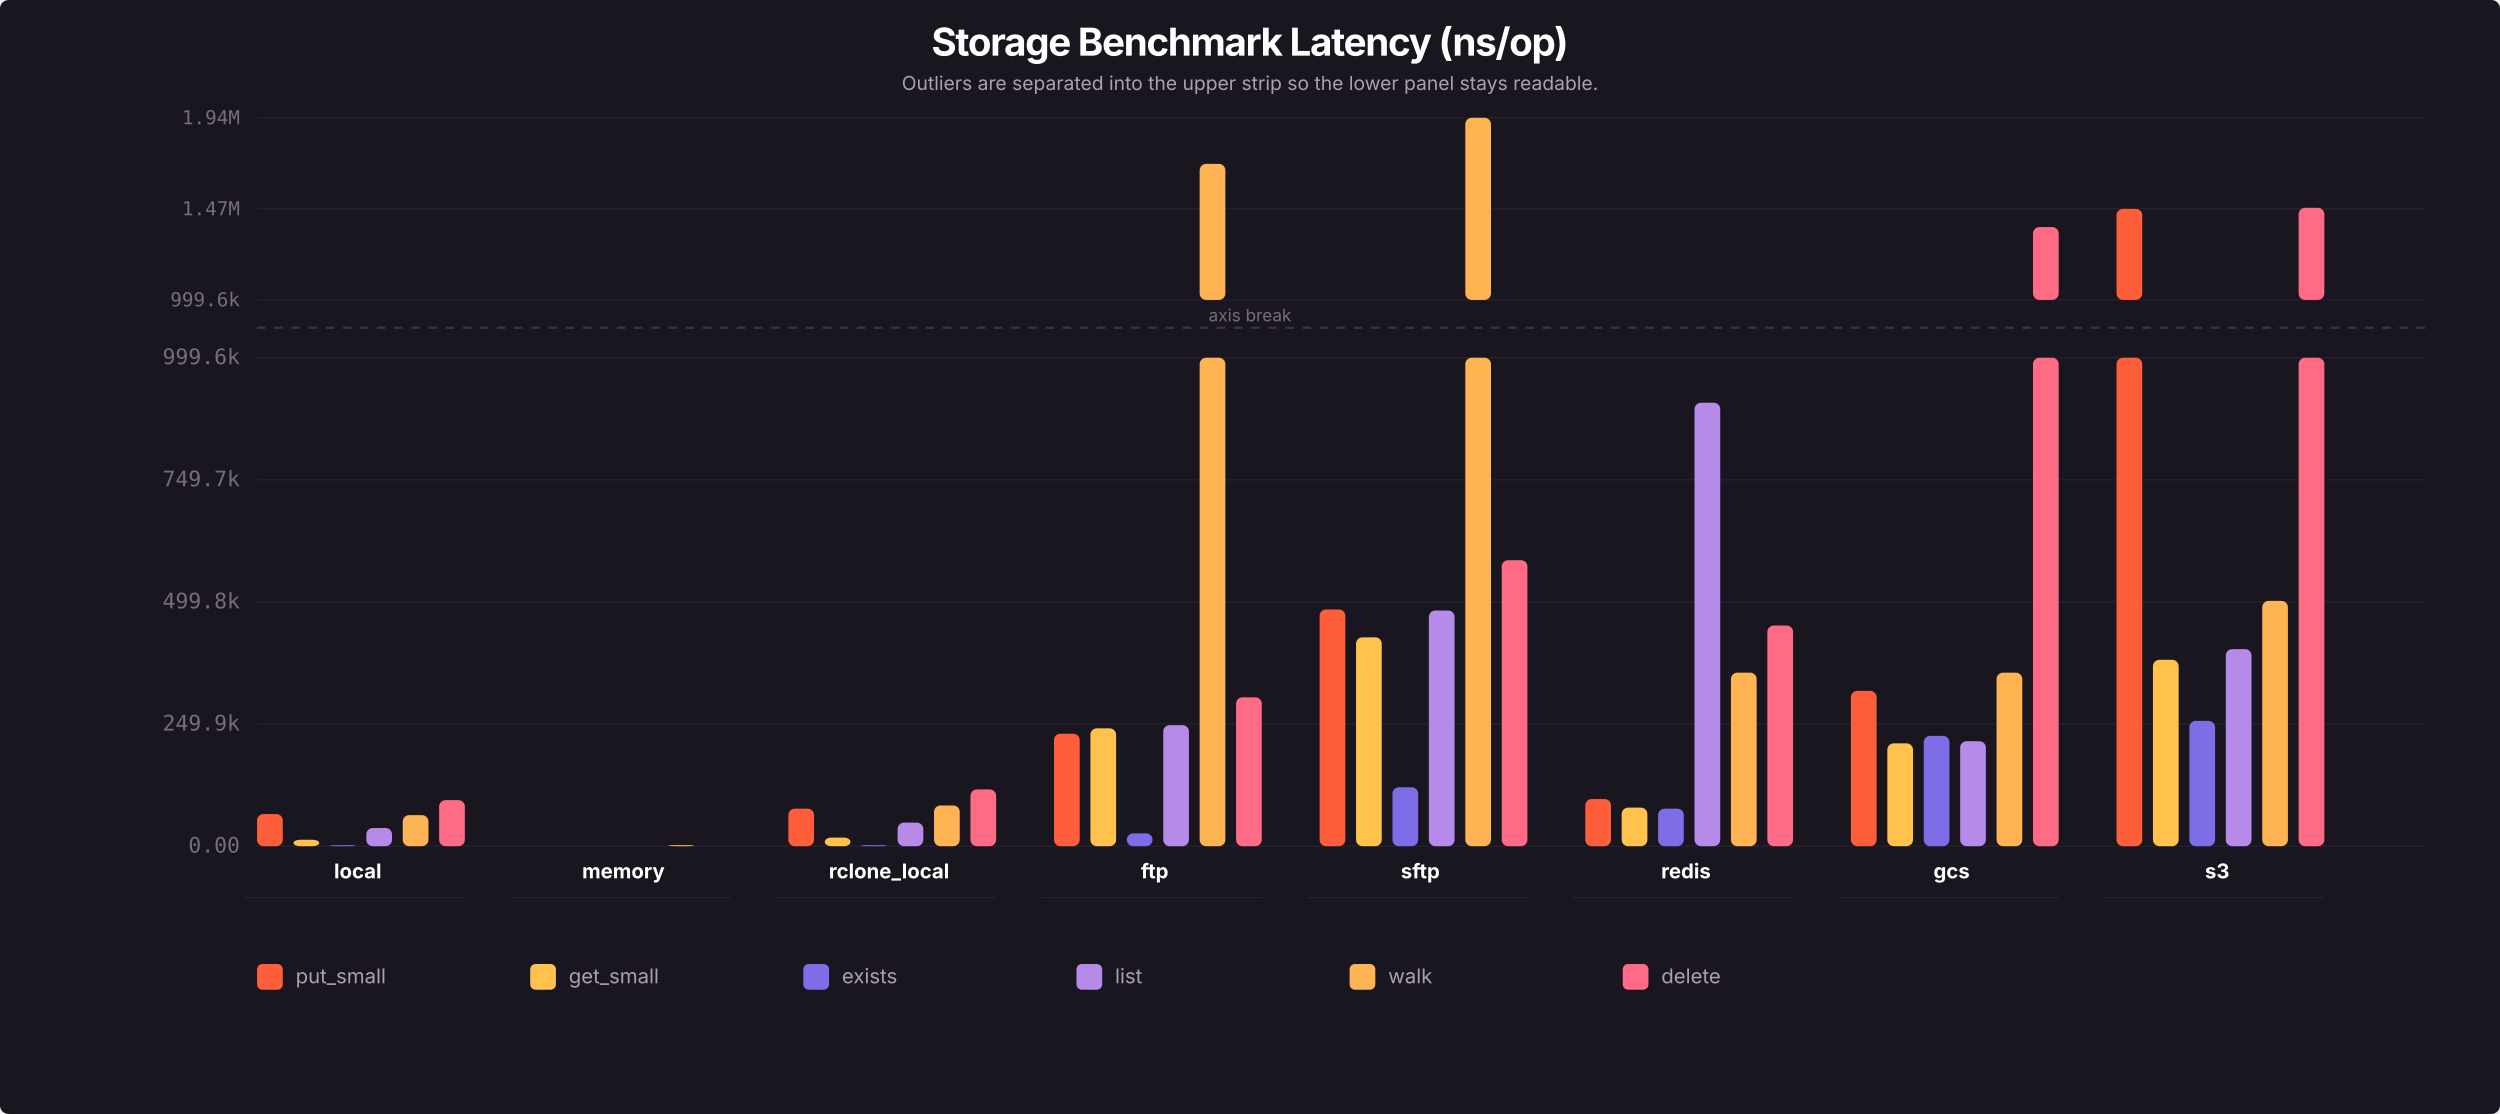
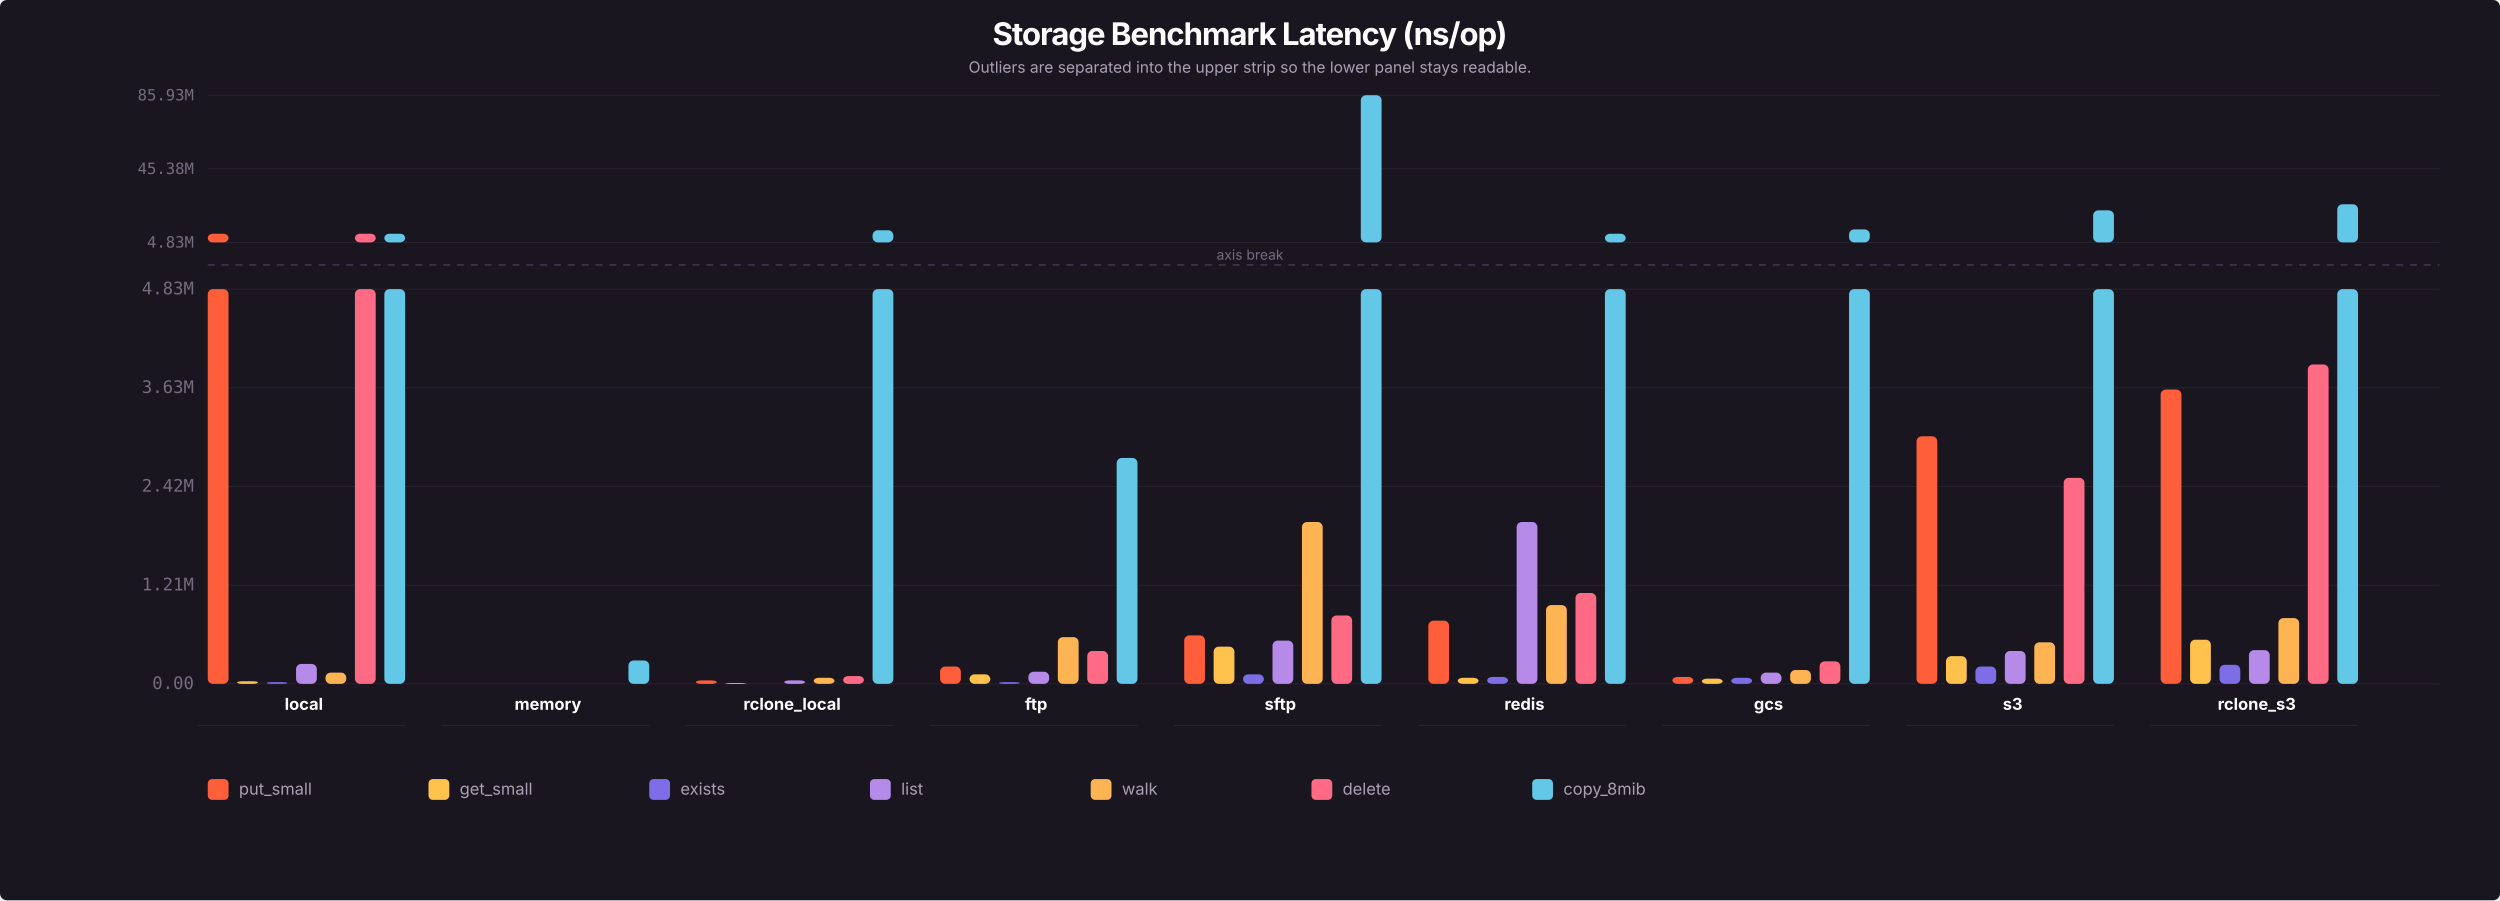
- <svg xmlns="http://www.w3.org/2000/svg" width="2334" height="1040" viewBox="0 0 2334 1040">
+ <svg xmlns="http://www.w3.org/2000/svg" width="2888" height="1040" viewBox="0 0 2888 1040">
  <rect width="100%" height="100%" rx="8" fill="#1A1620" />
-   <text x="1167" y="52" text-anchor="middle" fill="#FFFFFF" font-size="36" font-family="Space Grotesk, Inter, system-ui, sans-serif" font-weight="700" letter-spacing="-1.2">Storage Benchmark Latency (ns/op)</text>
-   <text x="1167" y="84" text-anchor="middle" fill="#A9A1B3" font-size="18" font-family="Inter, system-ui, sans-serif">Outliers are separated into the upper strip so the lower panel stays readable.</text>
-   <line x1="240" y1="110" x2="2264" y2="110" stroke="#2A2333" stroke-width="1" />
-   <text x="224" y="116" fill="#746C80" font-size="18" text-anchor="end" font-family="JetBrains Mono, ui-monospace, monospace">1.94M</text>
-   <line x1="240" y1="195" x2="2264" y2="195" stroke="#2A2333" stroke-width="1" />
-   <text x="224" y="201" fill="#746C80" font-size="18" text-anchor="end" font-family="JetBrains Mono, ui-monospace, monospace">1.47M</text>
-   <line x1="240" y1="280" x2="2264" y2="280" stroke="#2A2333" stroke-width="1" />
-   <text x="224" y="286" fill="#746C80" font-size="18" text-anchor="end" font-family="JetBrains Mono, ui-monospace, monospace">999.6k</text>
-   <line x1="240" y1="306" x2="2264" y2="306" stroke="#3D3349" stroke-width="2" stroke-dasharray="8 8" />
-   <text x="1167" y="300" text-anchor="middle" fill="#746C80" font-size="16" font-family="Inter, system-ui, sans-serif">axis break</text>
-   <line x1="240" y1="334" x2="2264" y2="334" stroke="#2A2333" stroke-width="1" />
-   <text x="224" y="340" fill="#746C80" font-size="20" text-anchor="end" font-family="JetBrains Mono, ui-monospace, monospace">999.6k</text>
-   <line x1="240" y1="448" x2="2264" y2="448" stroke="#2A2333" stroke-width="1" />
-   <text x="224" y="454" fill="#746C80" font-size="20" text-anchor="end" font-family="JetBrains Mono, ui-monospace, monospace">749.7k</text>
-   <line x1="240" y1="562" x2="2264" y2="562" stroke="#2A2333" stroke-width="1" />
-   <text x="224" y="568" fill="#746C80" font-size="20" text-anchor="end" font-family="JetBrains Mono, ui-monospace, monospace">499.8k</text>
-   <line x1="240" y1="676" x2="2264" y2="676" stroke="#2A2333" stroke-width="1" />
-   <text x="224" y="682" fill="#746C80" font-size="20" text-anchor="end" font-family="JetBrains Mono, ui-monospace, monospace">249.9k</text>
-   <line x1="240" y1="790" x2="2264" y2="790" stroke="#2A2333" stroke-width="1" />
+   <text x="1444" y="52" text-anchor="middle" fill="#FFFFFF" font-size="36" font-family="Space Grotesk, Inter, system-ui, sans-serif" font-weight="700" letter-spacing="-1.2">Storage Benchmark Latency (ns/op)</text>
+   <text x="1444" y="84" text-anchor="middle" fill="#A9A1B3" font-size="18" font-family="Inter, system-ui, sans-serif">Outliers are separated into the upper strip so the lower panel stays readable.</text>
+   <line x1="240" y1="110" x2="2818" y2="110" stroke="#2A2333" stroke-width="1" />
+   <text x="224" y="116" fill="#746C80" font-size="18" text-anchor="end" font-family="JetBrains Mono, ui-monospace, monospace">85.93M</text>
+   <line x1="240" y1="195" x2="2818" y2="195" stroke="#2A2333" stroke-width="1" />
+   <text x="224" y="201" fill="#746C80" font-size="18" text-anchor="end" font-family="JetBrains Mono, ui-monospace, monospace">45.38M</text>
+   <line x1="240" y1="280" x2="2818" y2="280" stroke="#2A2333" stroke-width="1" />
+   <text x="224" y="286" fill="#746C80" font-size="18" text-anchor="end" font-family="JetBrains Mono, ui-monospace, monospace">4.83M</text>
+   <line x1="240" y1="306" x2="2818" y2="306" stroke="#3D3349" stroke-width="2" stroke-dasharray="8 8" />
+   <text x="1444" y="300" text-anchor="middle" fill="#746C80" font-size="16" font-family="Inter, system-ui, sans-serif">axis break</text>
+   <line x1="240" y1="334" x2="2818" y2="334" stroke="#2A2333" stroke-width="1" />
+   <text x="224" y="340" fill="#746C80" font-size="20" text-anchor="end" font-family="JetBrains Mono, ui-monospace, monospace">4.83M</text>
+   <line x1="240" y1="448" x2="2818" y2="448" stroke="#2A2333" stroke-width="1" />
+   <text x="224" y="454" fill="#746C80" font-size="20" text-anchor="end" font-family="JetBrains Mono, ui-monospace, monospace">3.63M</text>
+   <line x1="240" y1="562" x2="2818" y2="562" stroke="#2A2333" stroke-width="1" />
+   <text x="224" y="568" fill="#746C80" font-size="20" text-anchor="end" font-family="JetBrains Mono, ui-monospace, monospace">2.42M</text>
+   <line x1="240" y1="676" x2="2818" y2="676" stroke="#2A2333" stroke-width="1" />
+   <text x="224" y="682" fill="#746C80" font-size="20" text-anchor="end" font-family="JetBrains Mono, ui-monospace, monospace">1.21M</text>
+   <line x1="240" y1="790" x2="2818" y2="790" stroke="#2A2333" stroke-width="1" />
  <text x="224" y="796" fill="#746C80" font-size="20" text-anchor="end" font-family="JetBrains Mono, ui-monospace, monospace">0.00</text>
-   <rect x="240" y="760" width="24" height="30" rx="6" fill="#FF5E3A" />
-   <rect x="274" y="784" width="24" height="6" rx="6" fill="#FFC24D" />
-   <rect x="308" y="789" width="24" height="1" rx="6" fill="#7D6EE7" />
-   <rect x="342" y="773" width="24" height="17" rx="6" fill="#B58AE8" />
-   <rect x="376" y="761" width="24" height="29" rx="6" fill="#FFB454" />
-   <rect x="410" y="747" width="24" height="43" rx="6" fill="#FF6B85" />
-   <text x="334" y="820" fill="#FFFFFF" font-size="19" text-anchor="middle" font-family="Inter, system-ui, sans-serif" font-weight="700">local</text>
-   <line x1="228" y1="838" x2="434" y2="838" stroke="#2A2333" stroke-width="1" />
-   <rect x="488" y="790" width="24" height="0" rx="6" fill="#FF5E3A" />
-   <rect x="522" y="790" width="24" height="0" rx="6" fill="#FFC24D" />
-   <rect x="556" y="790" width="24" height="0" rx="6" fill="#7D6EE7" />
-   <rect x="590" y="790" width="24" height="0" rx="6" fill="#B58AE8" />
-   <rect x="624" y="789" width="24" height="1" rx="6" fill="#FFB454" />
-   <rect x="658" y="790" width="24" height="0" rx="6" fill="#FF6B85" />
-   <text x="582" y="820" fill="#FFFFFF" font-size="19" text-anchor="middle" font-family="Inter, system-ui, sans-serif" font-weight="700">memory</text>
-   <line x1="476" y1="838" x2="682" y2="838" stroke="#2A2333" stroke-width="1" />
-   <rect x="736" y="755" width="24" height="35" rx="6" fill="#FF5E3A" />
-   <rect x="770" y="782" width="24" height="8" rx="6" fill="#FFC24D" />
-   <rect x="804" y="789" width="24" height="1" rx="6" fill="#7D6EE7" />
-   <rect x="838" y="768" width="24" height="22" rx="6" fill="#B58AE8" />
-   <rect x="872" y="752" width="24" height="38" rx="6" fill="#FFB454" />
-   <rect x="906" y="737" width="24" height="53" rx="6" fill="#FF6B85" />
-   <text x="830" y="820" fill="#FFFFFF" font-size="19" text-anchor="middle" font-family="Inter, system-ui, sans-serif" font-weight="700">rclone_local</text>
-   <line x1="724" y1="838" x2="930" y2="838" stroke="#2A2333" stroke-width="1" />
-   <rect x="984" y="685" width="24" height="105" rx="6" fill="#FF5E3A" />
-   <rect x="1018" y="680" width="24" height="110" rx="6" fill="#FFC24D" />
-   <rect x="1052" y="778" width="24" height="12" rx="6" fill="#7D6EE7" />
-   <rect x="1086" y="677" width="24" height="113" rx="6" fill="#B58AE8" />
-   <rect x="1120" y="334" width="24" height="456" rx="6" fill="#FFB454" />
-   <rect x="1120" y="153" width="24" height="127" rx="6" fill="#FFB454" />
-   <rect x="1154" y="651" width="24" height="139" rx="6" fill="#FF6B85" />
-   <text x="1078" y="820" fill="#FFFFFF" font-size="19" text-anchor="middle" font-family="Inter, system-ui, sans-serif" font-weight="700">ftp</text>
-   <line x1="972" y1="838" x2="1178" y2="838" stroke="#2A2333" stroke-width="1" />
-   <rect x="1232" y="569" width="24" height="221" rx="6" fill="#FF5E3A" />
-   <rect x="1266" y="595" width="24" height="195" rx="6" fill="#FFC24D" />
-   <rect x="1300" y="735" width="24" height="55" rx="6" fill="#7D6EE7" />
-   <rect x="1334" y="570" width="24" height="220" rx="6" fill="#B58AE8" />
-   <rect x="1368" y="334" width="24" height="456" rx="6" fill="#FFB454" />
-   <rect x="1368" y="110" width="24" height="170" rx="6" fill="#FFB454" />
-   <rect x="1402" y="523" width="24" height="267" rx="6" fill="#FF6B85" />
-   <text x="1326" y="820" fill="#FFFFFF" font-size="19" text-anchor="middle" font-family="Inter, system-ui, sans-serif" font-weight="700">sftp</text>
-   <line x1="1220" y1="838" x2="1426" y2="838" stroke="#2A2333" stroke-width="1" />
-   <rect x="1480" y="746" width="24" height="44" rx="6" fill="#FF5E3A" />
-   <rect x="1514" y="754" width="24" height="36" rx="6" fill="#FFC24D" />
-   <rect x="1548" y="755" width="24" height="35" rx="6" fill="#7D6EE7" />
-   <rect x="1582" y="376" width="24" height="414" rx="6" fill="#B58AE8" />
-   <rect x="1616" y="628" width="24" height="162" rx="6" fill="#FFB454" />
-   <rect x="1650" y="584" width="24" height="206" rx="6" fill="#FF6B85" />
-   <text x="1574" y="820" fill="#FFFFFF" font-size="19" text-anchor="middle" font-family="Inter, system-ui, sans-serif" font-weight="700">redis</text>
-   <line x1="1468" y1="838" x2="1674" y2="838" stroke="#2A2333" stroke-width="1" />
-   <rect x="1728" y="645" width="24" height="145" rx="6" fill="#FF5E3A" />
-   <rect x="1762" y="694" width="24" height="96" rx="6" fill="#FFC24D" />
-   <rect x="1796" y="687" width="24" height="103" rx="6" fill="#7D6EE7" />
-   <rect x="1830" y="692" width="24" height="98" rx="6" fill="#B58AE8" />
-   <rect x="1864" y="628" width="24" height="162" rx="6" fill="#FFB454" />
-   <rect x="1898" y="334" width="24" height="456" rx="6" fill="#FF6B85" />
-   <rect x="1898" y="212" width="24" height="68" rx="6" fill="#FF6B85" />
-   <text x="1822" y="820" fill="#FFFFFF" font-size="19" text-anchor="middle" font-family="Inter, system-ui, sans-serif" font-weight="700">gcs</text>
-   <line x1="1716" y1="838" x2="1922" y2="838" stroke="#2A2333" stroke-width="1" />
-   <rect x="1976" y="334" width="24" height="456" rx="6" fill="#FF5E3A" />
-   <rect x="1976" y="195" width="24" height="85" rx="6" fill="#FF5E3A" />
-   <rect x="2010" y="616" width="24" height="174" rx="6" fill="#FFC24D" />
-   <rect x="2044" y="673" width="24" height="117" rx="6" fill="#7D6EE7" />
-   <rect x="2078" y="606" width="24" height="184" rx="6" fill="#B58AE8" />
-   <rect x="2112" y="561" width="24" height="229" rx="6" fill="#FFB454" />
-   <rect x="2146" y="334" width="24" height="456" rx="6" fill="#FF6B85" />
-   <rect x="2146" y="194" width="24" height="86" rx="6" fill="#FF6B85" />
-   <text x="2070" y="820" fill="#FFFFFF" font-size="19" text-anchor="middle" font-family="Inter, system-ui, sans-serif" font-weight="700">s3</text>
-   <line x1="1964" y1="838" x2="2170" y2="838" stroke="#2A2333" stroke-width="1" />
+   <rect x="240" y="334" width="24" height="456" rx="6" fill="#FF5E3A" />
+   <rect x="240" y="270" width="24" height="10" rx="6" fill="#FF5E3A" />
+   <rect x="274" y="787" width="24" height="3" rx="6" fill="#FFC24D" />
+   <rect x="308" y="788" width="24" height="2" rx="6" fill="#7D6EE7" />
+   <rect x="342" y="767" width="24" height="23" rx="6" fill="#B58AE8" />
+   <rect x="376" y="777" width="24" height="13" rx="6" fill="#FFB454" />
+   <rect x="410" y="334" width="24" height="456" rx="6" fill="#FF6B85" />
+   <rect x="410" y="270" width="24" height="10" rx="6" fill="#FF6B85" />
+   <rect x="444" y="334" width="24" height="456" rx="6" fill="#63C7E8" />
+   <rect x="444" y="270" width="24" height="10" rx="6" fill="#63C7E8" />
+   <text x="351" y="820" fill="#FFFFFF" font-size="19" text-anchor="middle" font-family="Inter, system-ui, sans-serif" font-weight="700">local</text>
+   <line x1="228" y1="838" x2="468" y2="838" stroke="#2A2333" stroke-width="1" />
+   <rect x="522" y="790" width="24" height="0" rx="6" fill="#FF5E3A" />
+   <rect x="556" y="790" width="24" height="0" rx="6" fill="#FFC24D" />
+   <rect x="590" y="790" width="24" height="0" rx="6" fill="#7D6EE7" />
+   <rect x="624" y="790" width="24" height="0" rx="6" fill="#B58AE8" />
+   <rect x="658" y="790" width="24" height="0" rx="6" fill="#FFB454" />
+   <rect x="692" y="790" width="24" height="0" rx="6" fill="#FF6B85" />
+   <rect x="726" y="763" width="24" height="27" rx="6" fill="#63C7E8" />
+   <text x="633" y="820" fill="#FFFFFF" font-size="19" text-anchor="middle" font-family="Inter, system-ui, sans-serif" font-weight="700">memory</text>
+   <line x1="510" y1="838" x2="750" y2="838" stroke="#2A2333" stroke-width="1" />
+   <rect x="804" y="786" width="24" height="4" rx="6" fill="#FF5E3A" />
+   <rect x="838" y="789" width="24" height="1" rx="6" fill="#FFC24D" />
+   <rect x="872" y="790" width="24" height="0" rx="6" fill="#7D6EE7" />
+   <rect x="906" y="786" width="24" height="4" rx="6" fill="#B58AE8" />
+   <rect x="940" y="783" width="24" height="7" rx="6" fill="#FFB454" />
+   <rect x="974" y="781" width="24" height="9" rx="6" fill="#FF6B85" />
+   <rect x="1008" y="334" width="24" height="456" rx="6" fill="#63C7E8" />
+   <rect x="1008" y="266" width="24" height="14" rx="6" fill="#63C7E8" />
+   <text x="915" y="820" fill="#FFFFFF" font-size="19" text-anchor="middle" font-family="Inter, system-ui, sans-serif" font-weight="700">rclone_local</text>
+   <line x1="792" y1="838" x2="1032" y2="838" stroke="#2A2333" stroke-width="1" />
+   <rect x="1086" y="770" width="24" height="20" rx="6" fill="#FF5E3A" />
+   <rect x="1120" y="779" width="24" height="11" rx="6" fill="#FFC24D" />
+   <rect x="1154" y="788" width="24" height="2" rx="6" fill="#7D6EE7" />
+   <rect x="1188" y="776" width="24" height="14" rx="6" fill="#B58AE8" />
+   <rect x="1222" y="736" width="24" height="54" rx="6" fill="#FFB454" />
+   <rect x="1256" y="752" width="24" height="38" rx="6" fill="#FF6B85" />
+   <rect x="1290" y="529" width="24" height="261" rx="6" fill="#63C7E8" />
+   <text x="1197" y="820" fill="#FFFFFF" font-size="19" text-anchor="middle" font-family="Inter, system-ui, sans-serif" font-weight="700">ftp</text>
+   <line x1="1074" y1="838" x2="1314" y2="838" stroke="#2A2333" stroke-width="1" />
+   <rect x="1368" y="734" width="24" height="56" rx="6" fill="#FF5E3A" />
+   <rect x="1402" y="747" width="24" height="43" rx="6" fill="#FFC24D" />
+   <rect x="1436" y="779" width="24" height="11" rx="6" fill="#7D6EE7" />
+   <rect x="1470" y="740" width="24" height="50" rx="6" fill="#B58AE8" />
+   <rect x="1504" y="603" width="24" height="187" rx="6" fill="#FFB454" />
+   <rect x="1538" y="711" width="24" height="79" rx="6" fill="#FF6B85" />
+   <rect x="1572" y="334" width="24" height="456" rx="6" fill="#63C7E8" />
+   <rect x="1572" y="110" width="24" height="170" rx="6" fill="#63C7E8" />
+   <text x="1479" y="820" fill="#FFFFFF" font-size="19" text-anchor="middle" font-family="Inter, system-ui, sans-serif" font-weight="700">sftp</text>
+   <line x1="1356" y1="838" x2="1596" y2="838" stroke="#2A2333" stroke-width="1" />
+   <rect x="1650" y="717" width="24" height="73" rx="6" fill="#FF5E3A" />
+   <rect x="1684" y="783" width="24" height="7" rx="6" fill="#FFC24D" />
+   <rect x="1718" y="782" width="24" height="8" rx="6" fill="#7D6EE7" />
+   <rect x="1752" y="603" width="24" height="187" rx="6" fill="#B58AE8" />
+   <rect x="1786" y="699" width="24" height="91" rx="6" fill="#FFB454" />
+   <rect x="1820" y="685" width="24" height="105" rx="6" fill="#FF6B85" />
+   <rect x="1854" y="334" width="24" height="456" rx="6" fill="#63C7E8" />
+   <rect x="1854" y="270" width="24" height="10" rx="6" fill="#63C7E8" />
+   <text x="1761" y="820" fill="#FFFFFF" font-size="19" text-anchor="middle" font-family="Inter, system-ui, sans-serif" font-weight="700">redis</text>
+   <line x1="1638" y1="838" x2="1878" y2="838" stroke="#2A2333" stroke-width="1" />
+   <rect x="1932" y="782" width="24" height="8" rx="6" fill="#FF5E3A" />
+   <rect x="1966" y="784" width="24" height="6" rx="6" fill="#FFC24D" />
+   <rect x="2000" y="783" width="24" height="7" rx="6" fill="#7D6EE7" />
+   <rect x="2034" y="777" width="24" height="13" rx="6" fill="#B58AE8" />
+   <rect x="2068" y="774" width="24" height="16" rx="6" fill="#FFB454" />
+   <rect x="2102" y="764" width="24" height="26" rx="6" fill="#FF6B85" />
+   <rect x="2136" y="334" width="24" height="456" rx="6" fill="#63C7E8" />
+   <rect x="2136" y="265" width="24" height="15" rx="6" fill="#63C7E8" />
+   <text x="2043" y="820" fill="#FFFFFF" font-size="19" text-anchor="middle" font-family="Inter, system-ui, sans-serif" font-weight="700">gcs</text>
+   <line x1="1920" y1="838" x2="2160" y2="838" stroke="#2A2333" stroke-width="1" />
+   <rect x="2214" y="504" width="24" height="286" rx="6" fill="#FF5E3A" />
+   <rect x="2248" y="758" width="24" height="32" rx="6" fill="#FFC24D" />
+   <rect x="2282" y="770" width="24" height="20" rx="6" fill="#7D6EE7" />
+   <rect x="2316" y="752" width="24" height="38" rx="6" fill="#B58AE8" />
+   <rect x="2350" y="742" width="24" height="48" rx="6" fill="#FFB454" />
+   <rect x="2384" y="552" width="24" height="238" rx="6" fill="#FF6B85" />
+   <rect x="2418" y="334" width="24" height="456" rx="6" fill="#63C7E8" />
+   <rect x="2418" y="243" width="24" height="37" rx="6" fill="#63C7E8" />
+   <text x="2325" y="820" fill="#FFFFFF" font-size="19" text-anchor="middle" font-family="Inter, system-ui, sans-serif" font-weight="700">s3</text>
+   <line x1="2202" y1="838" x2="2442" y2="838" stroke="#2A2333" stroke-width="1" />
+   <rect x="2496" y="450" width="24" height="340" rx="6" fill="#FF5E3A" />
+   <rect x="2530" y="739" width="24" height="51" rx="6" fill="#FFC24D" />
+   <rect x="2564" y="768" width="24" height="22" rx="6" fill="#7D6EE7" />
+   <rect x="2598" y="751" width="24" height="39" rx="6" fill="#B58AE8" />
+   <rect x="2632" y="714" width="24" height="76" rx="6" fill="#FFB454" />
+   <rect x="2666" y="421" width="24" height="369" rx="6" fill="#FF6B85" />
+   <rect x="2700" y="334" width="24" height="456" rx="6" fill="#63C7E8" />
+   <rect x="2700" y="236" width="24" height="44" rx="6" fill="#63C7E8" />
+   <text x="2607" y="820" fill="#FFFFFF" font-size="19" text-anchor="middle" font-family="Inter, system-ui, sans-serif" font-weight="700">rclone_s3</text>
+   <line x1="2484" y1="838" x2="2724" y2="838" stroke="#2A2333" stroke-width="1" />
  <rect x="240" y="900" width="24" height="24" rx="5" fill="#FF5E3A" />
  <text x="276" y="918" fill="#A9A1B3" font-size="19" font-family="Inter, system-ui, sans-serif">put_small</text>
  <rect x="495" y="900" width="24" height="24" rx="5" fill="#FFC24D" />
  <text x="531" y="918" fill="#A9A1B3" font-size="19" font-family="Inter, system-ui, sans-serif">get_small</text>
  <rect x="750" y="900" width="24" height="24" rx="5" fill="#7D6EE7" />
  <text x="786" y="918" fill="#A9A1B3" font-size="19" font-family="Inter, system-ui, sans-serif">exists</text>
  <rect x="1005" y="900" width="24" height="24" rx="5" fill="#B58AE8" />
  <text x="1041" y="918" fill="#A9A1B3" font-size="19" font-family="Inter, system-ui, sans-serif">list</text>
  <rect x="1260" y="900" width="24" height="24" rx="5" fill="#FFB454" />
  <text x="1296" y="918" fill="#A9A1B3" font-size="19" font-family="Inter, system-ui, sans-serif">walk</text>
  <rect x="1515" y="900" width="24" height="24" rx="5" fill="#FF6B85" />
  <text x="1551" y="918" fill="#A9A1B3" font-size="19" font-family="Inter, system-ui, sans-serif">delete</text>
+   <rect x="1770" y="900" width="24" height="24" rx="5" fill="#63C7E8" />
+   <text x="1806" y="918" fill="#A9A1B3" font-size="19" font-family="Inter, system-ui, sans-serif">copy_8mib</text>
</svg>
